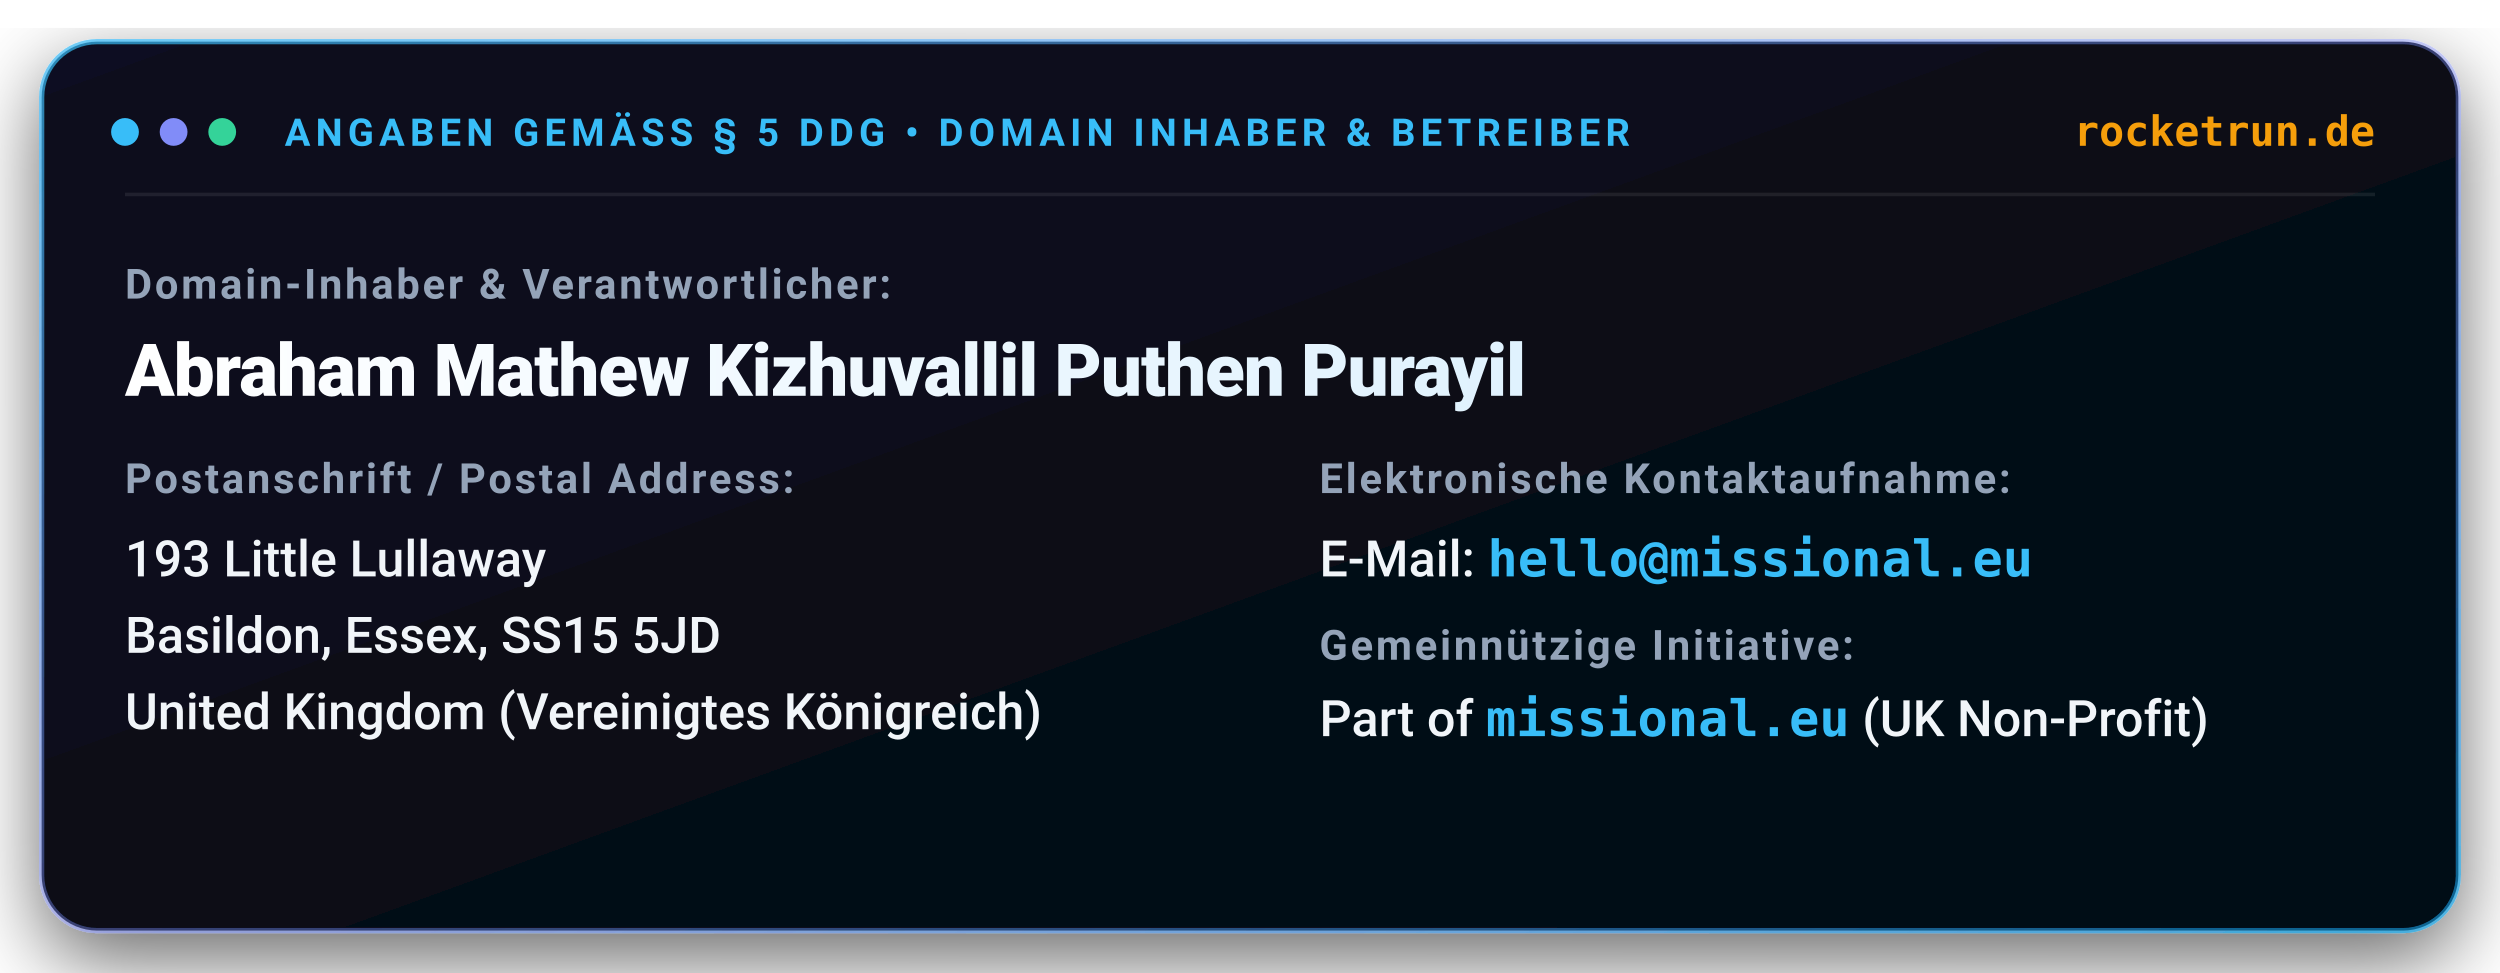
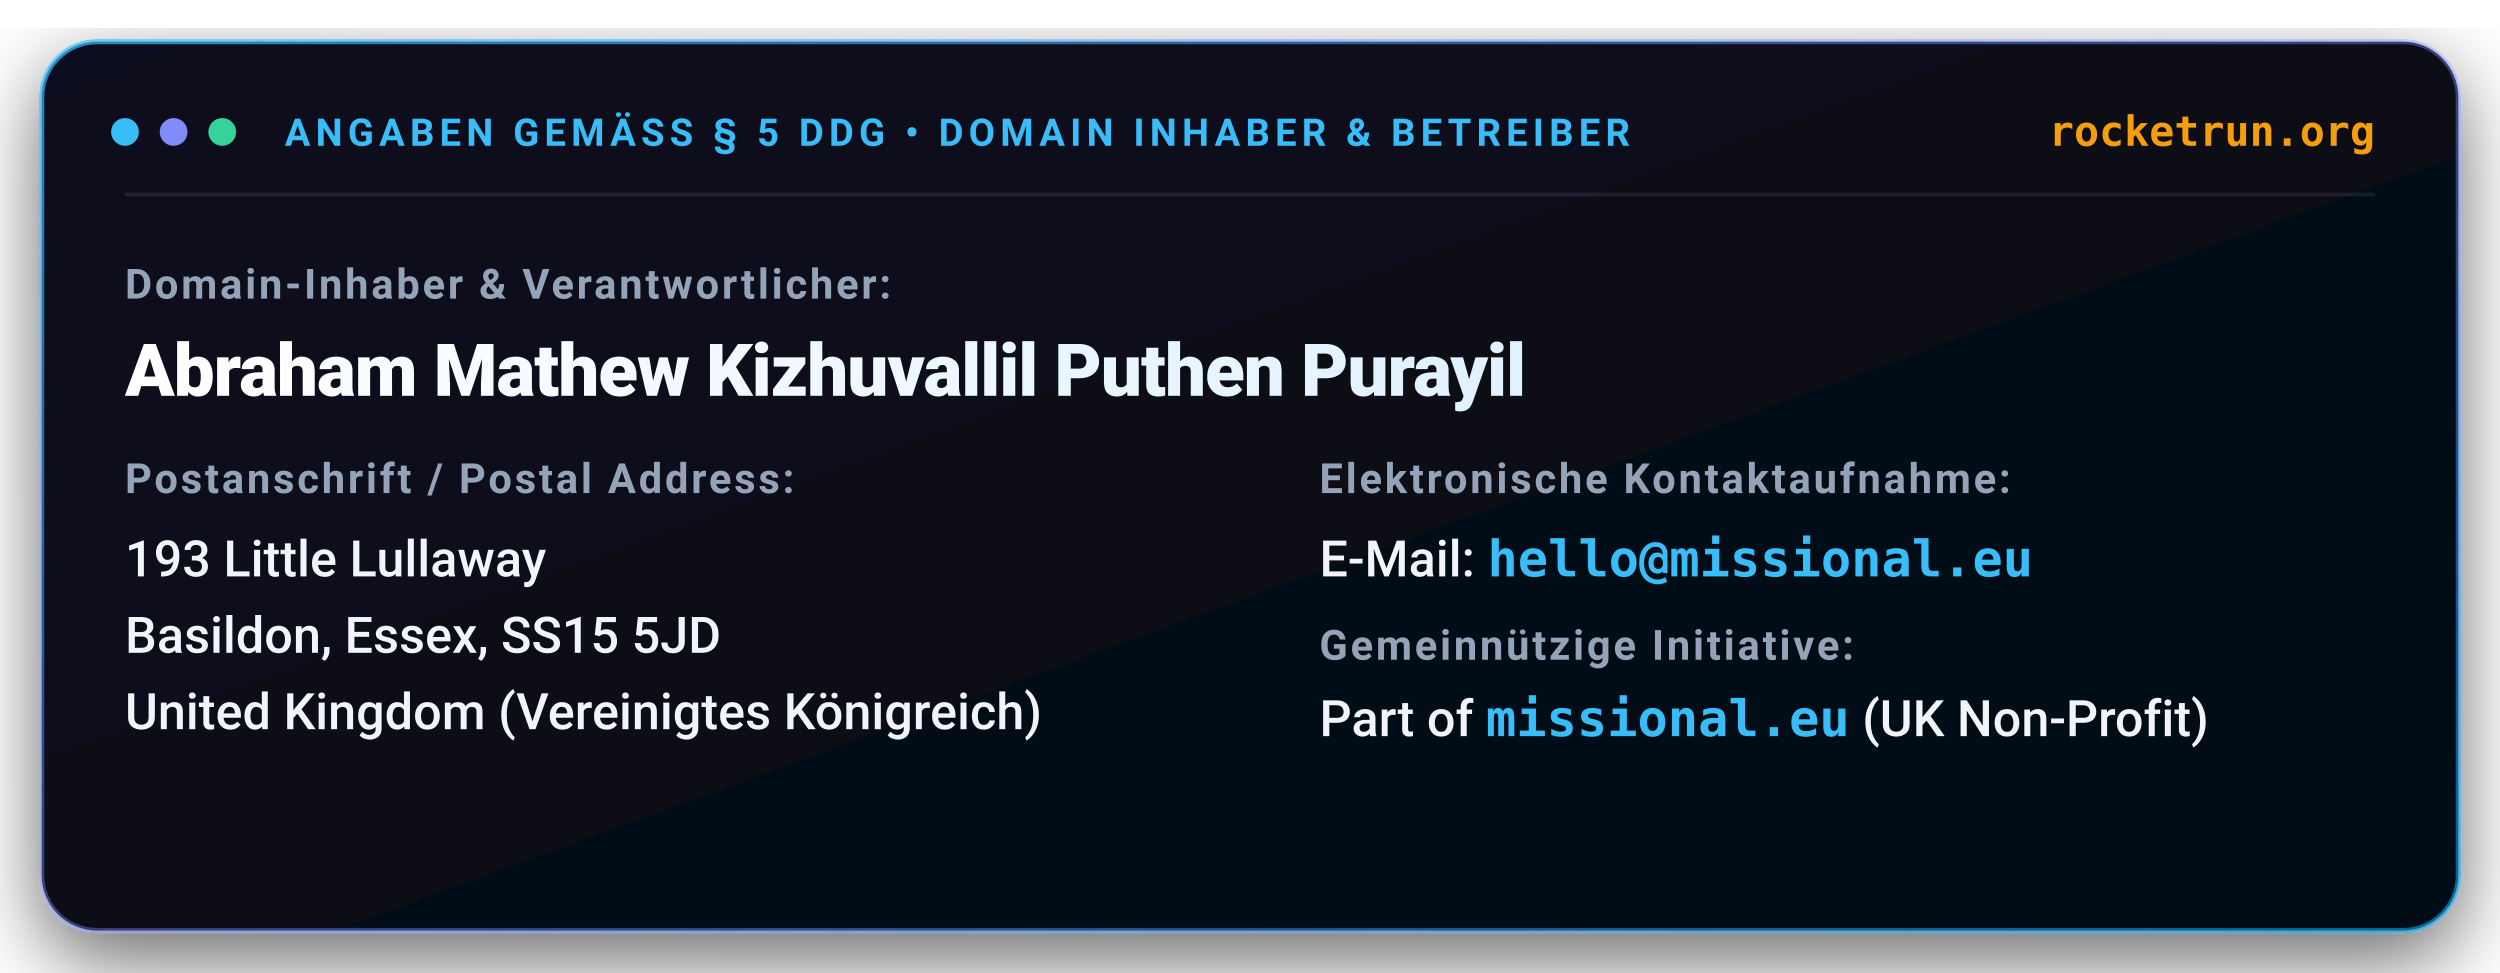
<svg xmlns="http://www.w3.org/2000/svg" viewBox="0 0 720 280" width="720" height="280">
  <defs>
    <linearGradient id="bgGrad" x1="0%" y1="0%" x2="100%" y2="100%">
      <stop offset="0%" stop-color="#0b1120" />
      <stop offset="50%" stop-color="#070c18" />
      <stop offset="100%" stop-color="#030712" />
    </linearGradient>
    <linearGradient id="borderGrad" x1="0%" y1="0%" x2="100%" y2="100%">
      <stop offset="0%" stop-color="#38bdf8" stop-opacity="0.7" />
      <stop offset="50%" stop-color="#818cf8" stop-opacity="0.4" />
      <stop offset="100%" stop-color="#0ea5e9" stop-opacity="0.6" />
    </linearGradient>
    <linearGradient id="textGrad" x1="0%" y1="0%" x2="100%" y2="0%">
      <stop offset="0%" stop-color="#ffffff" />
      <stop offset="100%" stop-color="#e0f2fe" />
    </linearGradient>
    <filter id="cardGlow" x="-10%" y="-10%" width="120%" height="120%">
      <feDropShadow dx="0" dy="8" stdDeviation="12" flood-color="#000000" flood-opacity="0.6" />
    </filter>
  </defs>
  <style>
    .badge { font-family: 'Outfit', -apple-system, BlinkMacSystemFont, 'Segoe UI', Roboto, sans-serif; font-size: 11px; font-weight: 700; fill: #38bdf8; letter-spacing: 1.5px; text-transform: uppercase; }
    .name-title { font-family: 'Outfit', -apple-system, BlinkMacSystemFont, 'Segoe UI', Roboto, sans-serif; font-size: 21px; font-weight: 800; fill: url(#textGrad); letter-spacing: -0.3px; }
    .label { font-family: 'Outfit', -apple-system, BlinkMacSystemFont, 'Segoe UI', Roboto, sans-serif; font-size: 12px; font-weight: 600; fill: #94a3b8; text-transform: uppercase; letter-spacing: 0.8px; }
    .value { font-family: 'Outfit', -apple-system, BlinkMacSystemFont, 'Segoe UI', Roboto, sans-serif; font-size: 14.5px; font-weight: 500; fill: #f1f5f9; }
    .highlight { font-family: 'SF Mono', Monaco, Menlo, Consolas, monospace; font-size: 14.5px; font-weight: 600; fill: #38bdf8; }
    .domain-tag { font-family: 'SF Mono', Monaco, Menlo, Consolas, monospace; font-size: 12px; font-weight: 700; fill: #f59e0b; }
  </style>
  <rect x="12" y="12" width="696" height="256" rx="16" fill="url(#bgGrad)" stroke="url(#borderGrad)" stroke-width="1.5" filter="url(#cardGlow)" />
  <circle cx="36" cy="38" r="4" fill="#38bdf8" />
  <circle cx="50" cy="38" r="4" fill="#818cf8" />
  <circle cx="64" cy="38" r="4" fill="#34d399" />
  <text x="82" y="42" class="badge">ANGABEN GEMÄSS § 5 DDG • DOMAIN INHABER &amp; BETREIBER</text>
-   <text x="684" y="42" text-anchor="end" class="domain-tag">rocketrun.de</text>
+   <text x="684" y="42" text-anchor="end" class="domain-tag">rocketrun.org</text>
  <line x1="36" y1="56" x2="684" y2="56" stroke="rgba(255,255,255,0.08)" stroke-width="1" />
  <text x="36" y="86" class="label">Domain-Inhaber &amp; Verantwortlicher:</text>
  <text x="36" y="114" class="name-title">Abraham Mathew Kizhuvallil Puthen Purayil</text>
  <g transform="translate(36, 142)">
    <text x="0" y="0" class="label">Postanschrift / Postal Address:</text>
    <text x="0" y="24" class="value">193 Little Lullaway</text>
    <text x="0" y="46" class="value">Basildon, Essex, SS15 5JD</text>
    <text x="0" y="68" class="value">United Kingdom (Vereinigtes Königreich)</text>
  </g>
  <g transform="translate(380, 142)">
    <text x="0" y="0" class="label">Elektronische Kontaktaufnahme:</text>
    <text x="0" y="24" class="value">E-Mail: <tspan class="highlight">hello@missional.eu</tspan>
    </text>
    <text x="0" y="48" class="label">Gemeinnützige Initiative:</text>
    <text x="0" y="70" class="value">Part of <tspan class="highlight">missional.eu</tspan> (UK Non-Profit)</text>
  </g>
</svg>
